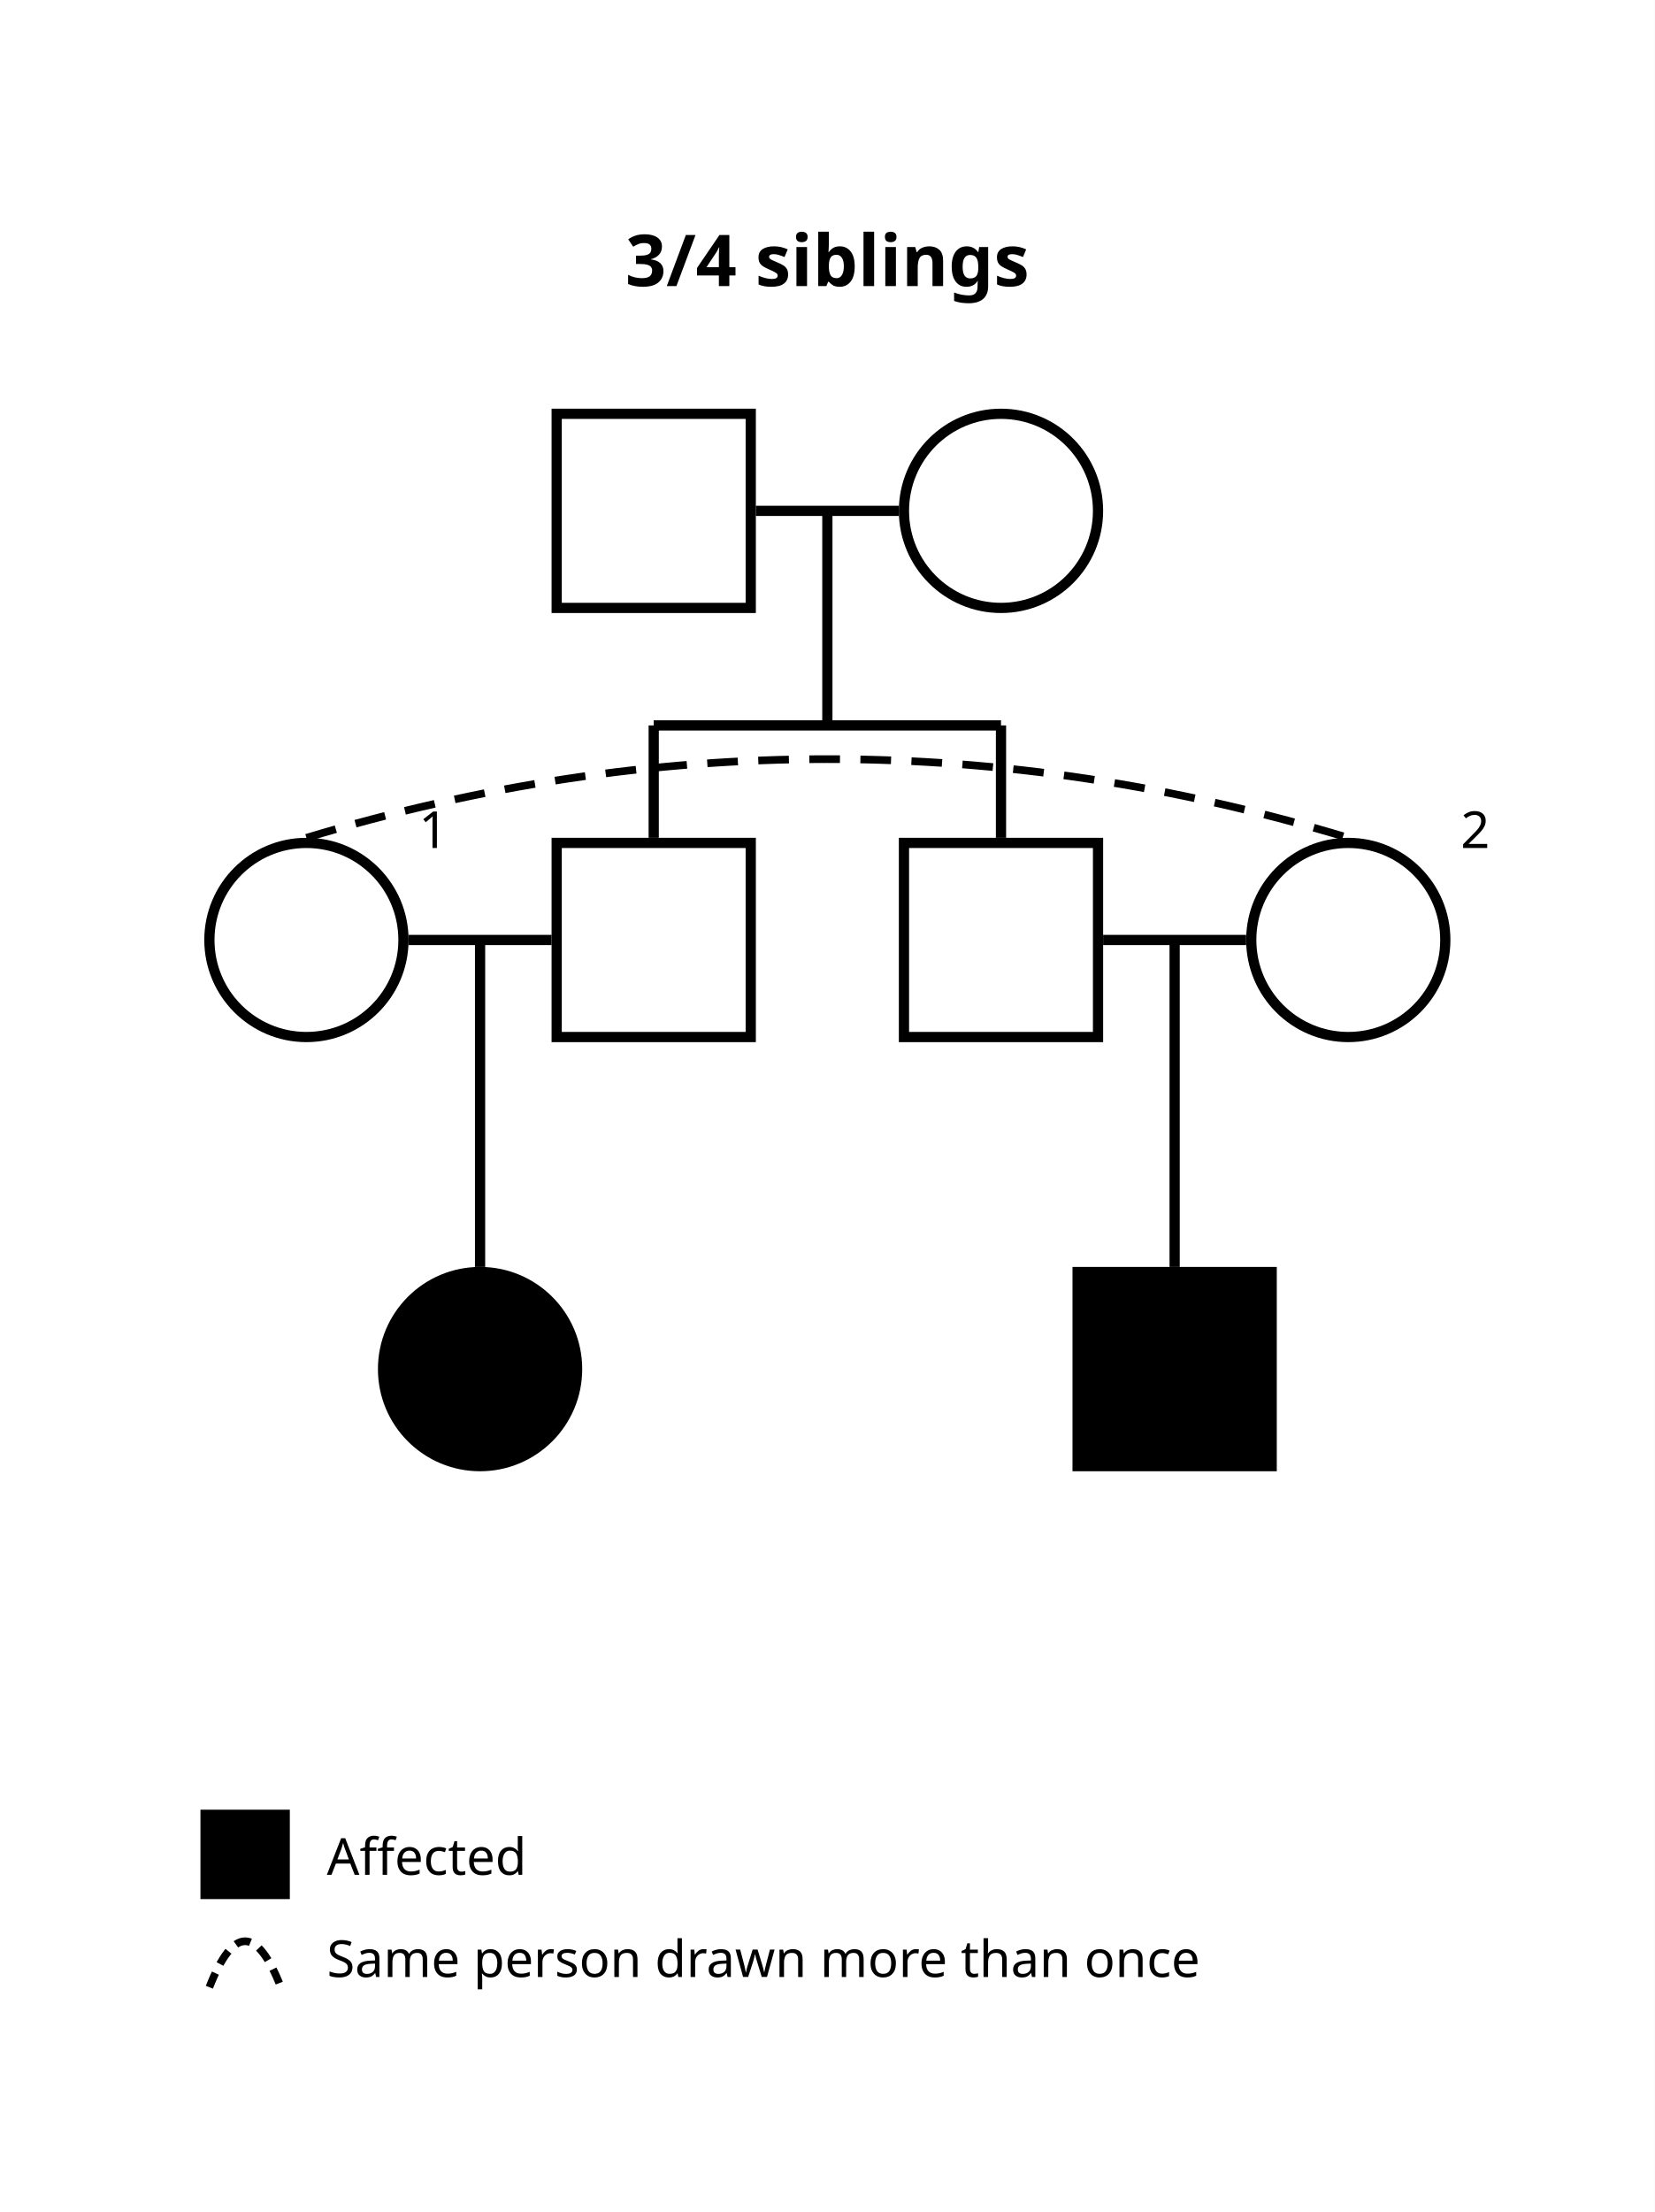
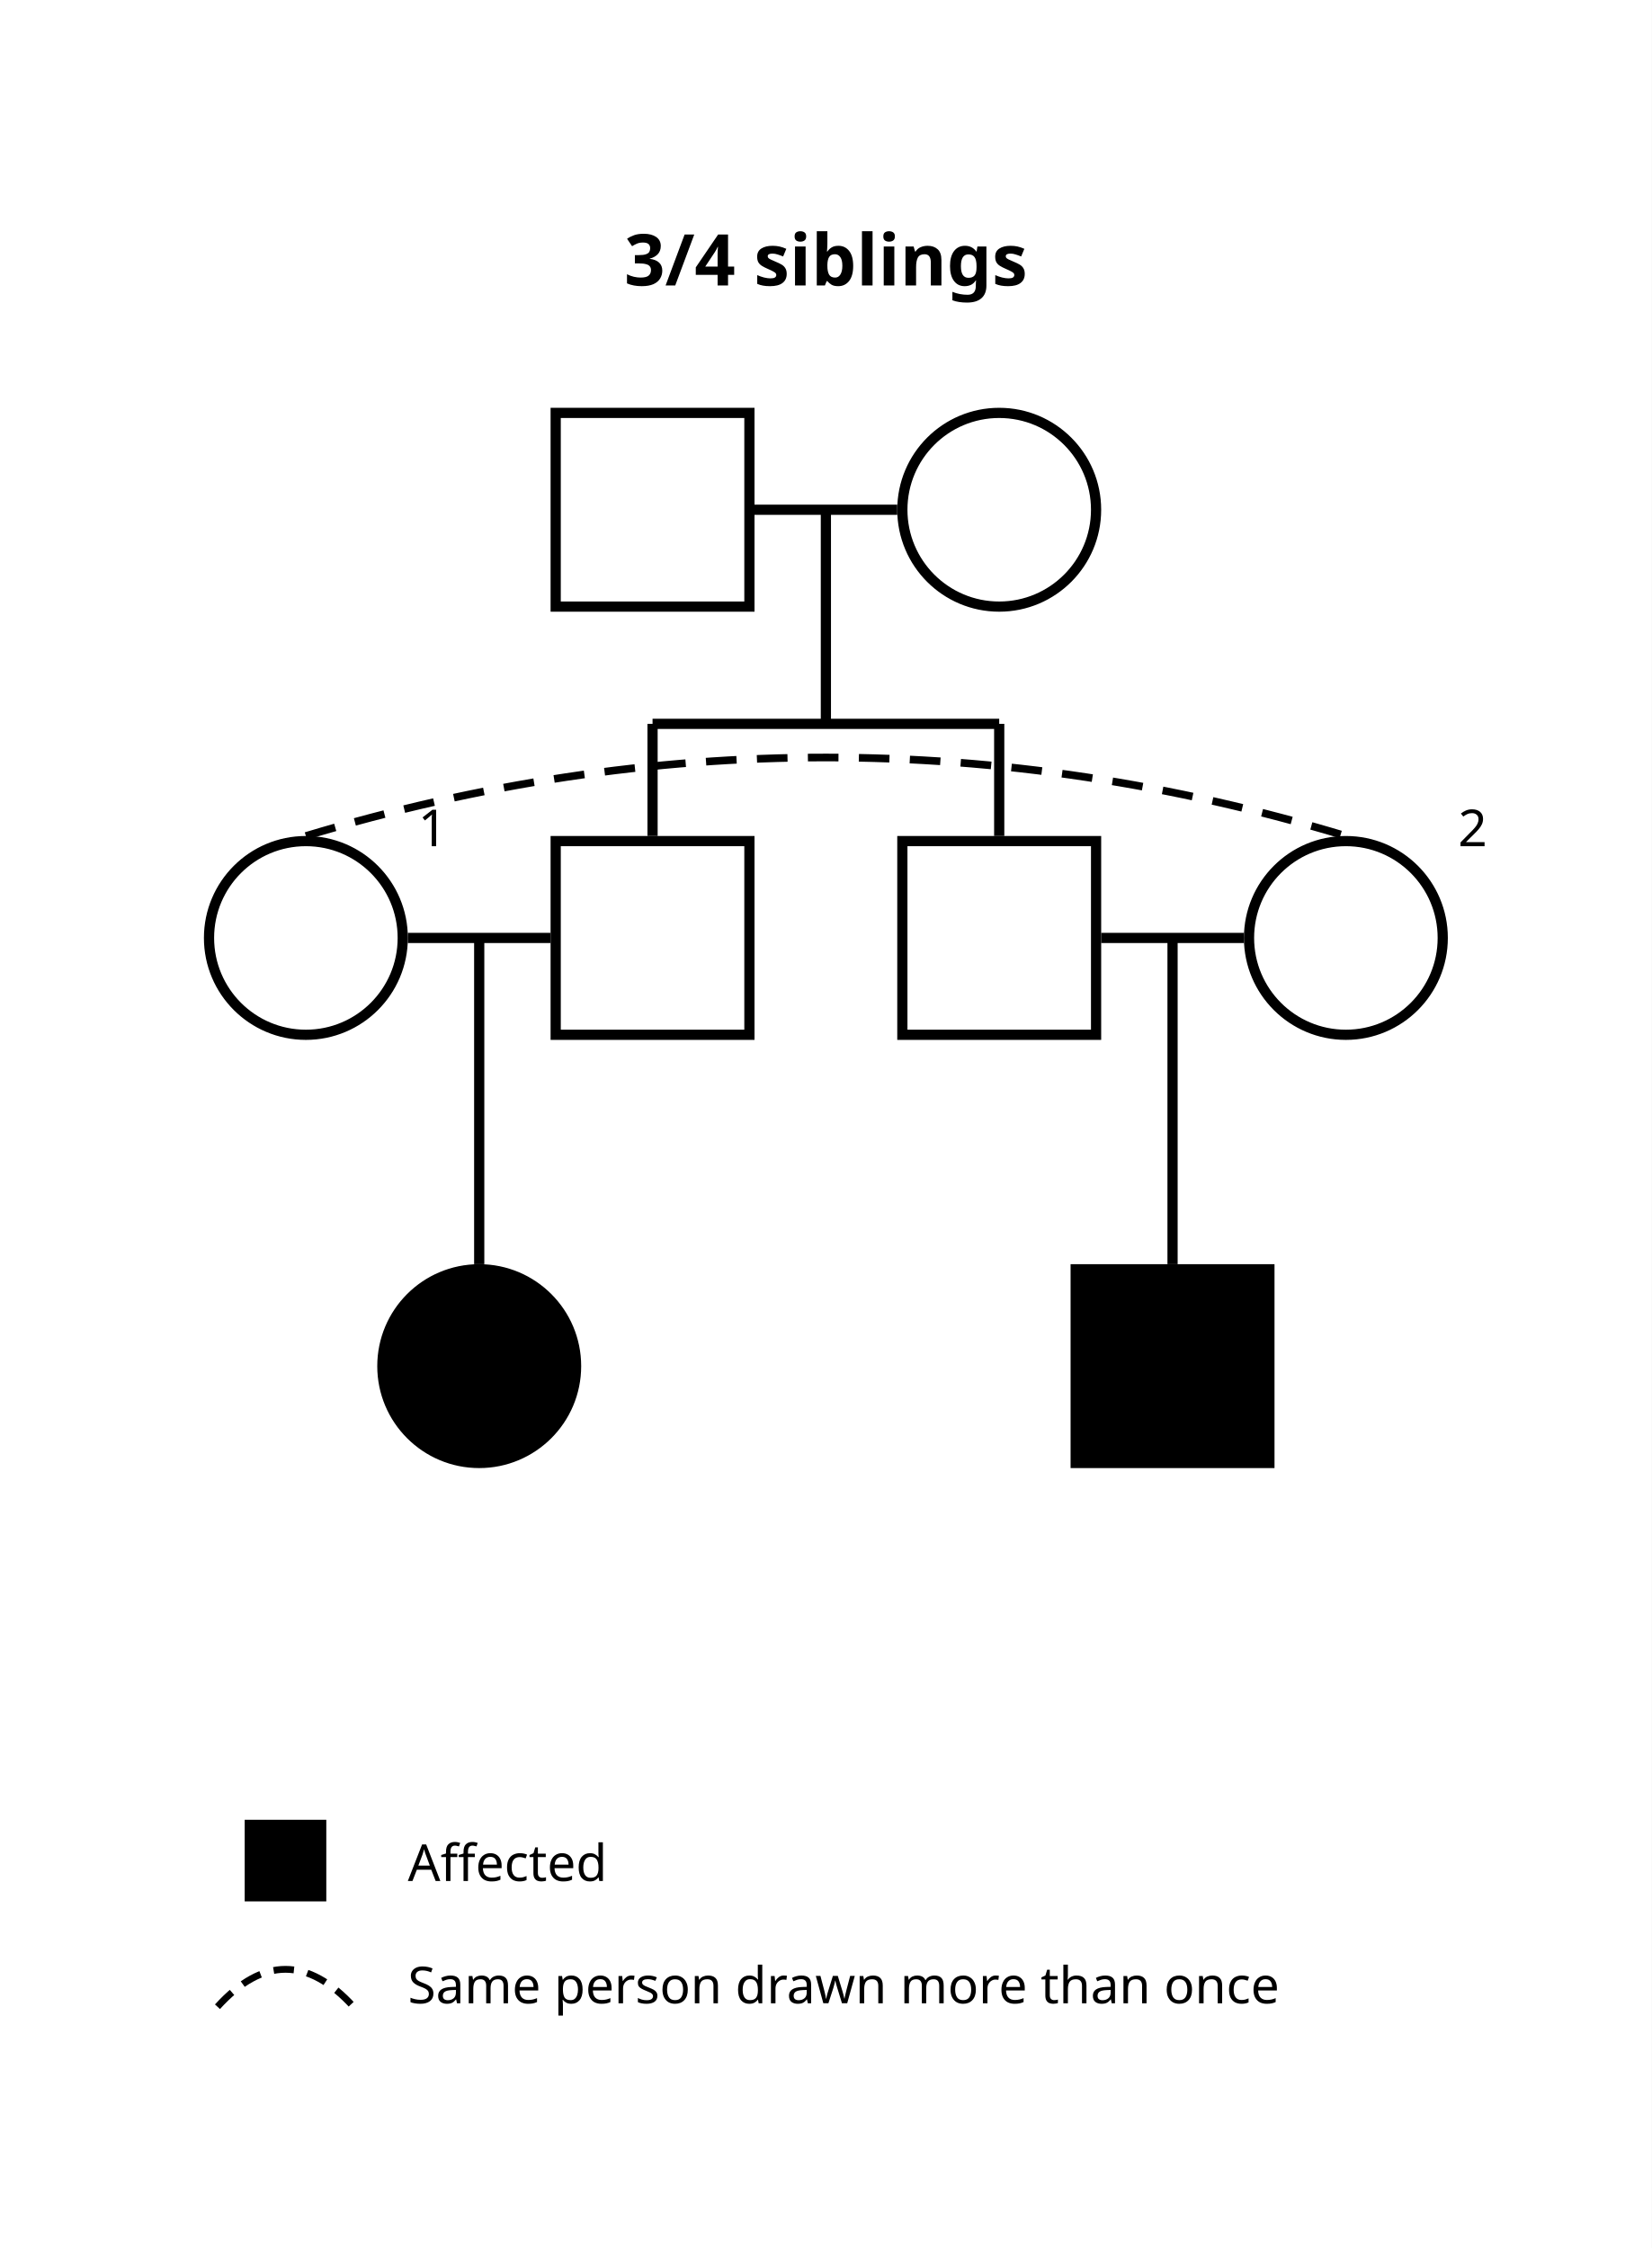
- <svg xmlns="http://www.w3.org/2000/svg" width="324" height="433" viewBox="0 0 324 433">
+ <svg xmlns="http://www.w3.org/2000/svg" width="324" height="441" viewBox="0 0 324 441">
  <defs>
    <marker id="proband-arrowhead" markerWidth="6" markerHeight="6" refX="6" refY="3" orient="auto">
      <path d="M 0 0 L 6 3 L 0 6 Z" fill="black" />
    </marker>
  </defs>
-   <rect width="324" height="433" fill="white" />
+   <rect width="324" height="441" fill="white" />
  <g class="chart-title">
    <text x="162" y="56" text-anchor="middle" font-family="sans-serif" font-size="14" font-weight="bold" fill="black" style="user-select:none">3/4 siblings</text>
  </g>
  <g transform="translate(60 100)">
    <g class="couple-lines">
      <path d="M 88 0 L 116 0" stroke="black" stroke-width="2" fill="none" />
      <path d="M 20 84 L 48 84" stroke="black" stroke-width="2" fill="none" />
      <path d="M 156 84 L 184 84" stroke="black" stroke-width="2" fill="none" />
    </g>
    <g class="sibship-lines">
      <path d="M 102 0 L 102 42 M 68 42 L 136 42 M 68 42 L 68 64 M 136 42 L 136 64" stroke="black" stroke-width="2" fill="none" />
      <path d="M 34 84 L 34 126 M 34 126 L 34 126 M 34 126 L 34 148" stroke="black" stroke-width="2" fill="none" />
      <path d="M 170 84 L 170 126 M 170 126 L 170 126 M 170 126 L 170 148" stroke="black" stroke-width="2" fill="none" />
    </g>
    <g class="assisted-lines">
</g>
    <g class="duplicate-arcs">
      <path d="M 0 64 Q 102 33.2 204 64" stroke="black" stroke-width="1.5" stroke-dasharray="6 4" fill="none" />
    </g>
    <g class="symbols">
      <g transform="translate(68 0)">
        <g transform="translate(-20 -20)">
          <g>
            <g>
              <rect x="1" y="1" width="38" height="38" stroke="black" stroke-width="2" fill="white" />
            </g>
          </g>
        </g>
      </g>
      <g transform="translate(136 0)">
        <g transform="translate(-20 -20)">
          <g>
            <g>
              <circle cx="20" cy="20" r="19" stroke="black" stroke-width="2" fill="white" />
            </g>
          </g>
        </g>
      </g>
      <g transform="translate(0 84)">
        <g transform="translate(-20 -20)">
          <g>
            <g>
              <circle cx="20" cy="20" r="19" stroke="black" stroke-width="2" fill="white" />
            </g>
          </g>
          <text data-copy-number="1" x="42" y="2" font-family="sans-serif" font-size="10" fill="black" style="pointer-events:none;user-select:none">1</text>
        </g>
      </g>
      <g transform="translate(68 84)">
        <g transform="translate(-20 -20)">
          <g>
            <g>
              <rect x="1" y="1" width="38" height="38" stroke="black" stroke-width="2" fill="white" />
            </g>
          </g>
        </g>
      </g>
      <g transform="translate(136 84)">
        <g transform="translate(-20 -20)">
          <g>
            <g>
              <rect x="1" y="1" width="38" height="38" stroke="black" stroke-width="2" fill="white" />
            </g>
          </g>
        </g>
      </g>
      <g transform="translate(204 84)">
        <g transform="translate(-20 -20)">
          <g>
            <g>
              <circle cx="20" cy="20" r="19" stroke="black" stroke-width="2" fill="white" />
            </g>
          </g>
          <text data-copy-number="2" x="42" y="2" font-family="sans-serif" font-size="10" fill="black" style="pointer-events:none;user-select:none">2</text>
        </g>
      </g>
      <g transform="translate(34 168)">
        <g transform="translate(-20 -20)">
          <g>
            <g>
              <circle cx="20" cy="20" r="19" stroke="black" stroke-width="2" fill="black" />
            </g>
          </g>
        </g>
      </g>
      <g transform="translate(170 168)">
        <g transform="translate(-20 -20)">
          <g>
            <g>
              <rect x="1" y="1" width="38" height="38" stroke="black" stroke-width="2" fill="black" />
            </g>
          </g>
        </g>
      </g>
    </g>
    <g class="labels">
      <g transform="translate(48 -20)">
        <g transform="translate(20 20)" style="user-select:none" />
      </g>
      <g transform="translate(116 -20)">
        <g transform="translate(20 20)" style="user-select:none" />
      </g>
      <g transform="translate(-20 64)">
        <g transform="translate(20 20)" style="user-select:none" />
      </g>
      <g transform="translate(48 64)">
        <g transform="translate(20 20)" style="user-select:none" />
      </g>
      <g transform="translate(116 64)">
        <g transform="translate(20 20)" style="user-select:none" />
      </g>
      <g transform="translate(184 64)">
        <g transform="translate(20 20)" style="user-select:none" />
      </g>
      <g transform="translate(14 148)">
        <g transform="translate(20 20)" style="user-select:none" />
      </g>
      <g transform="translate(150 148)">
        <g transform="translate(20 20)" style="user-select:none" />
      </g>
    </g>
    <g class="consanguinity-labels">
</g>
  </g>
  <g class="pedigree-key" transform="translate(0 353)">
-     <rect x="40" y="2" width="16" height="16" fill="black" stroke="black" stroke-width="1.5" />
-     <text x="64" y="14" font-family="sans-serif" font-size="10" fill="black">Affected</text>
-     <path d="M 41 36 Q 48 18 55 36" fill="none" stroke="black" stroke-width="1.5" stroke-dasharray="3 2" />
-     <text x="64" y="34" font-family="sans-serif" font-size="10" fill="black">Same person drawn more than once</text>
+     <g transform="translate(56 12) scale(0.667) translate(-14 -14)">
+       <svg width="28" height="28" viewBox="-2 -2 28 28">
+         <rect x="1" y="1" width="22" height="22" stroke="black" stroke-width="2" fill="black" />
+       </svg>
+     </g>
+     <text x="80" y="16" font-family="sans-serif" font-size="10" fill="black">Affected</text>
+     <g transform="translate(56 36) scale(0.667) translate(-24 -10)">
+       <svg width="48" height="20" viewBox="0 0 48 20">
+         <path d="M 4 17 Q 24 -5 44 17" stroke="black" stroke-width="2" stroke-dasharray="6 4" fill="none" />
+       </svg>
+     </g>
+     <text x="80" y="40" font-family="sans-serif" font-size="10" fill="black">Same person drawn more than once</text>
  </g>
</svg>
